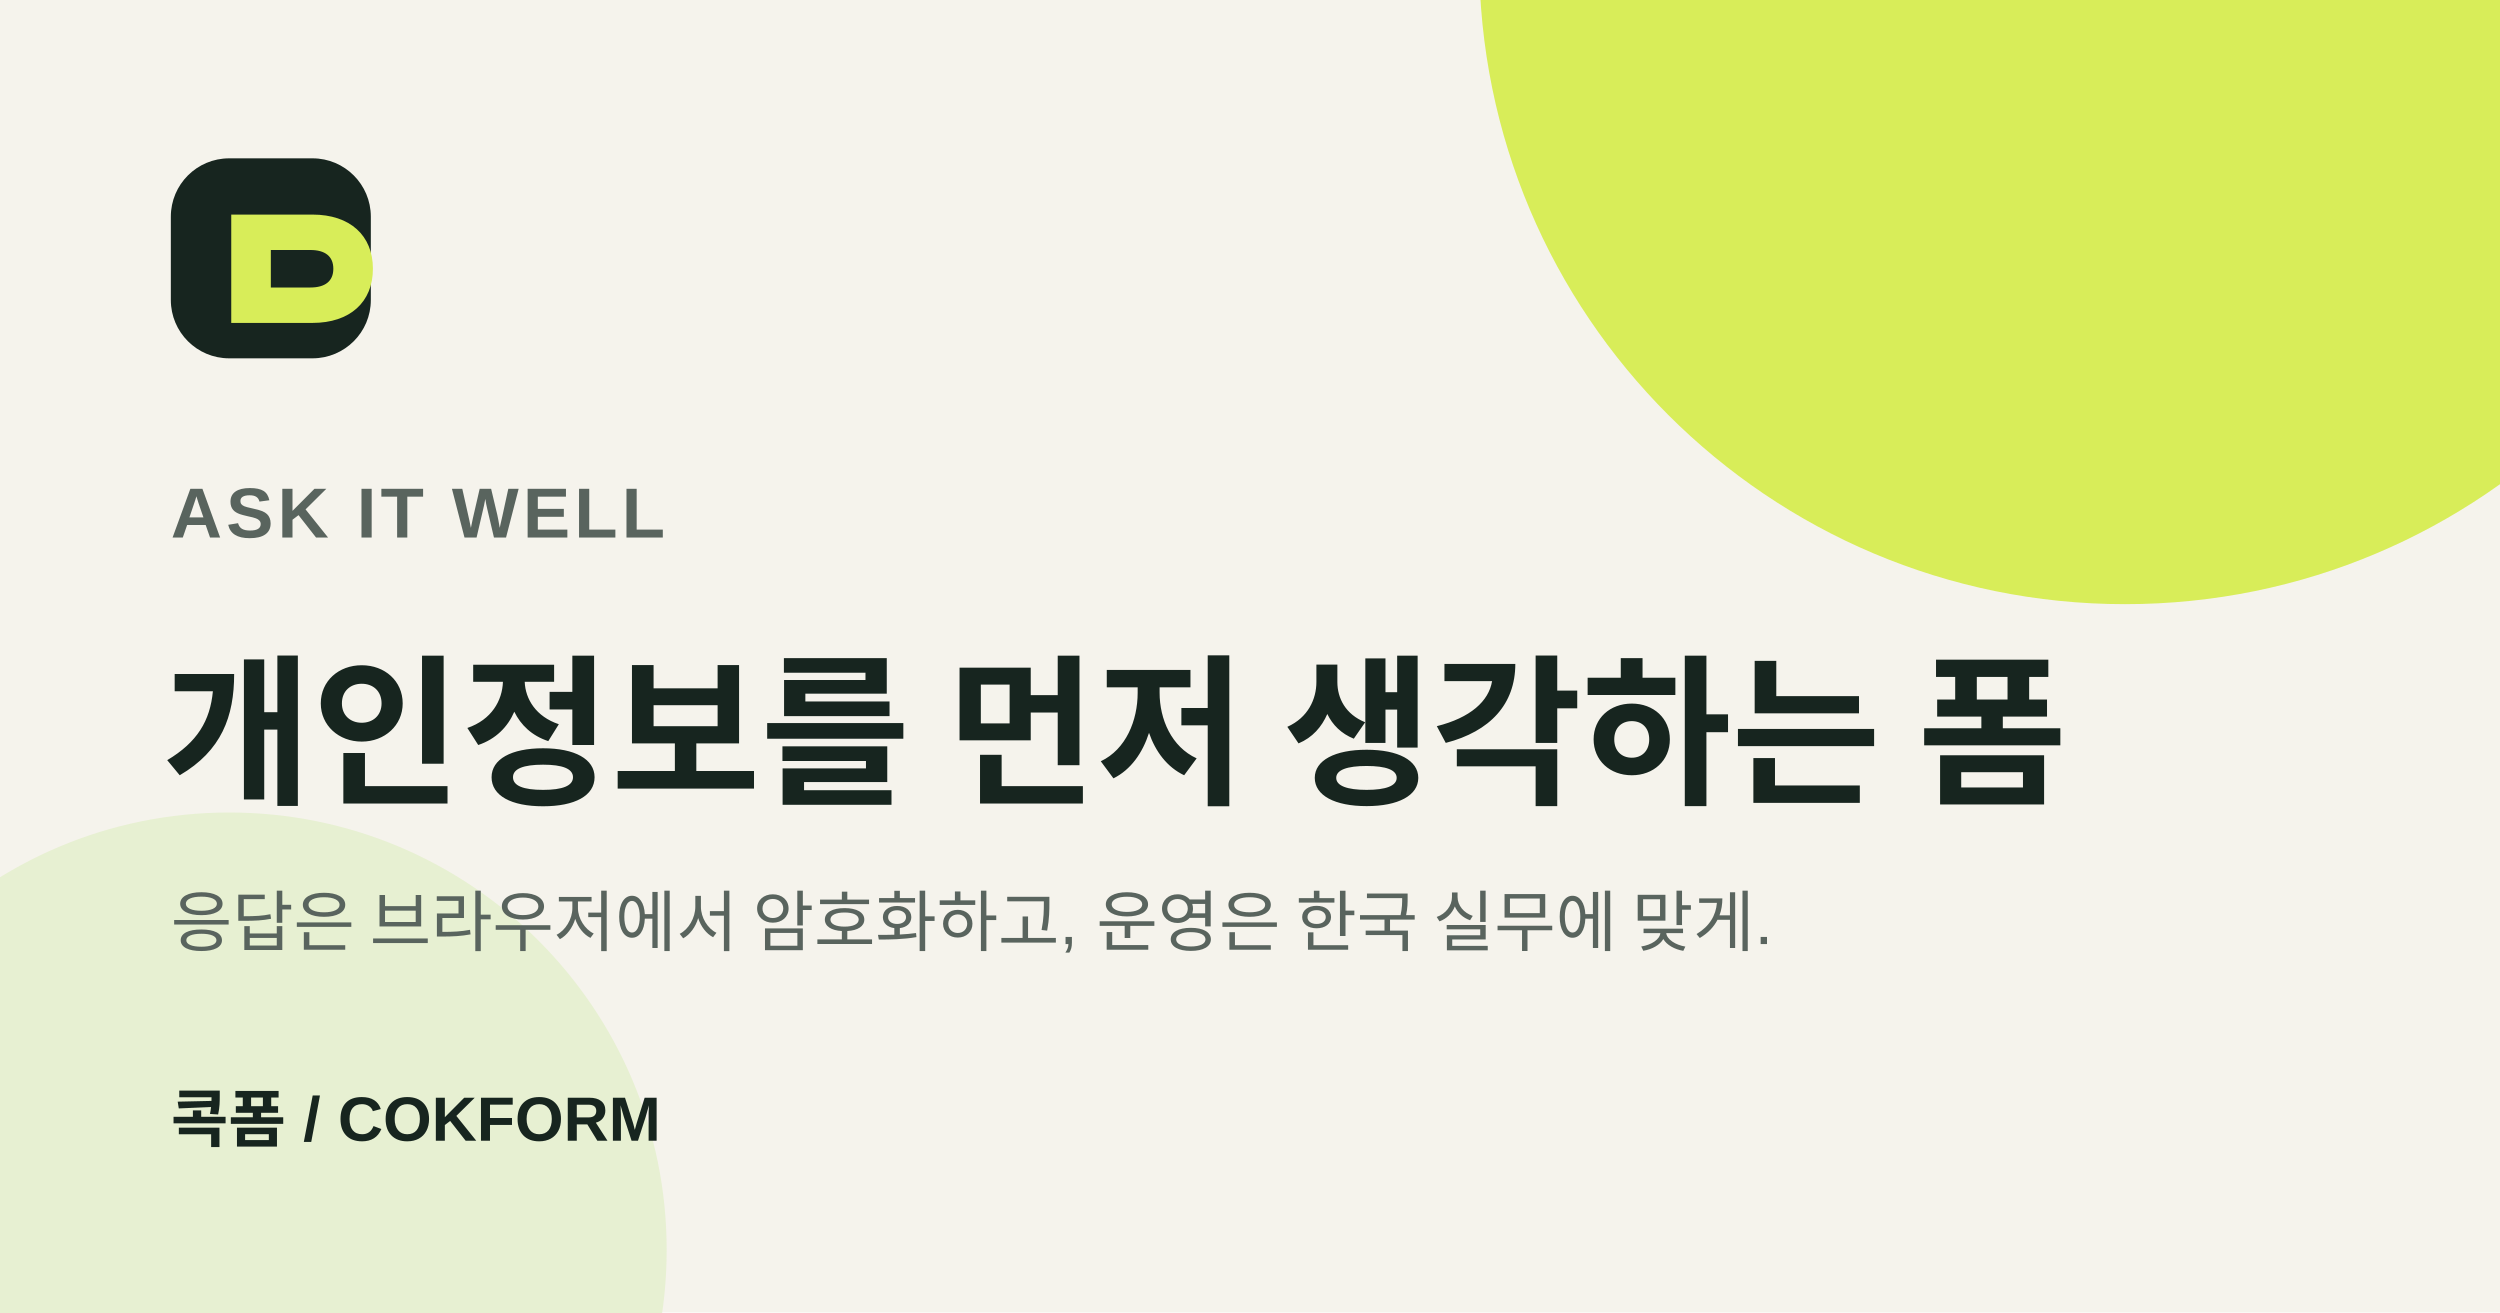
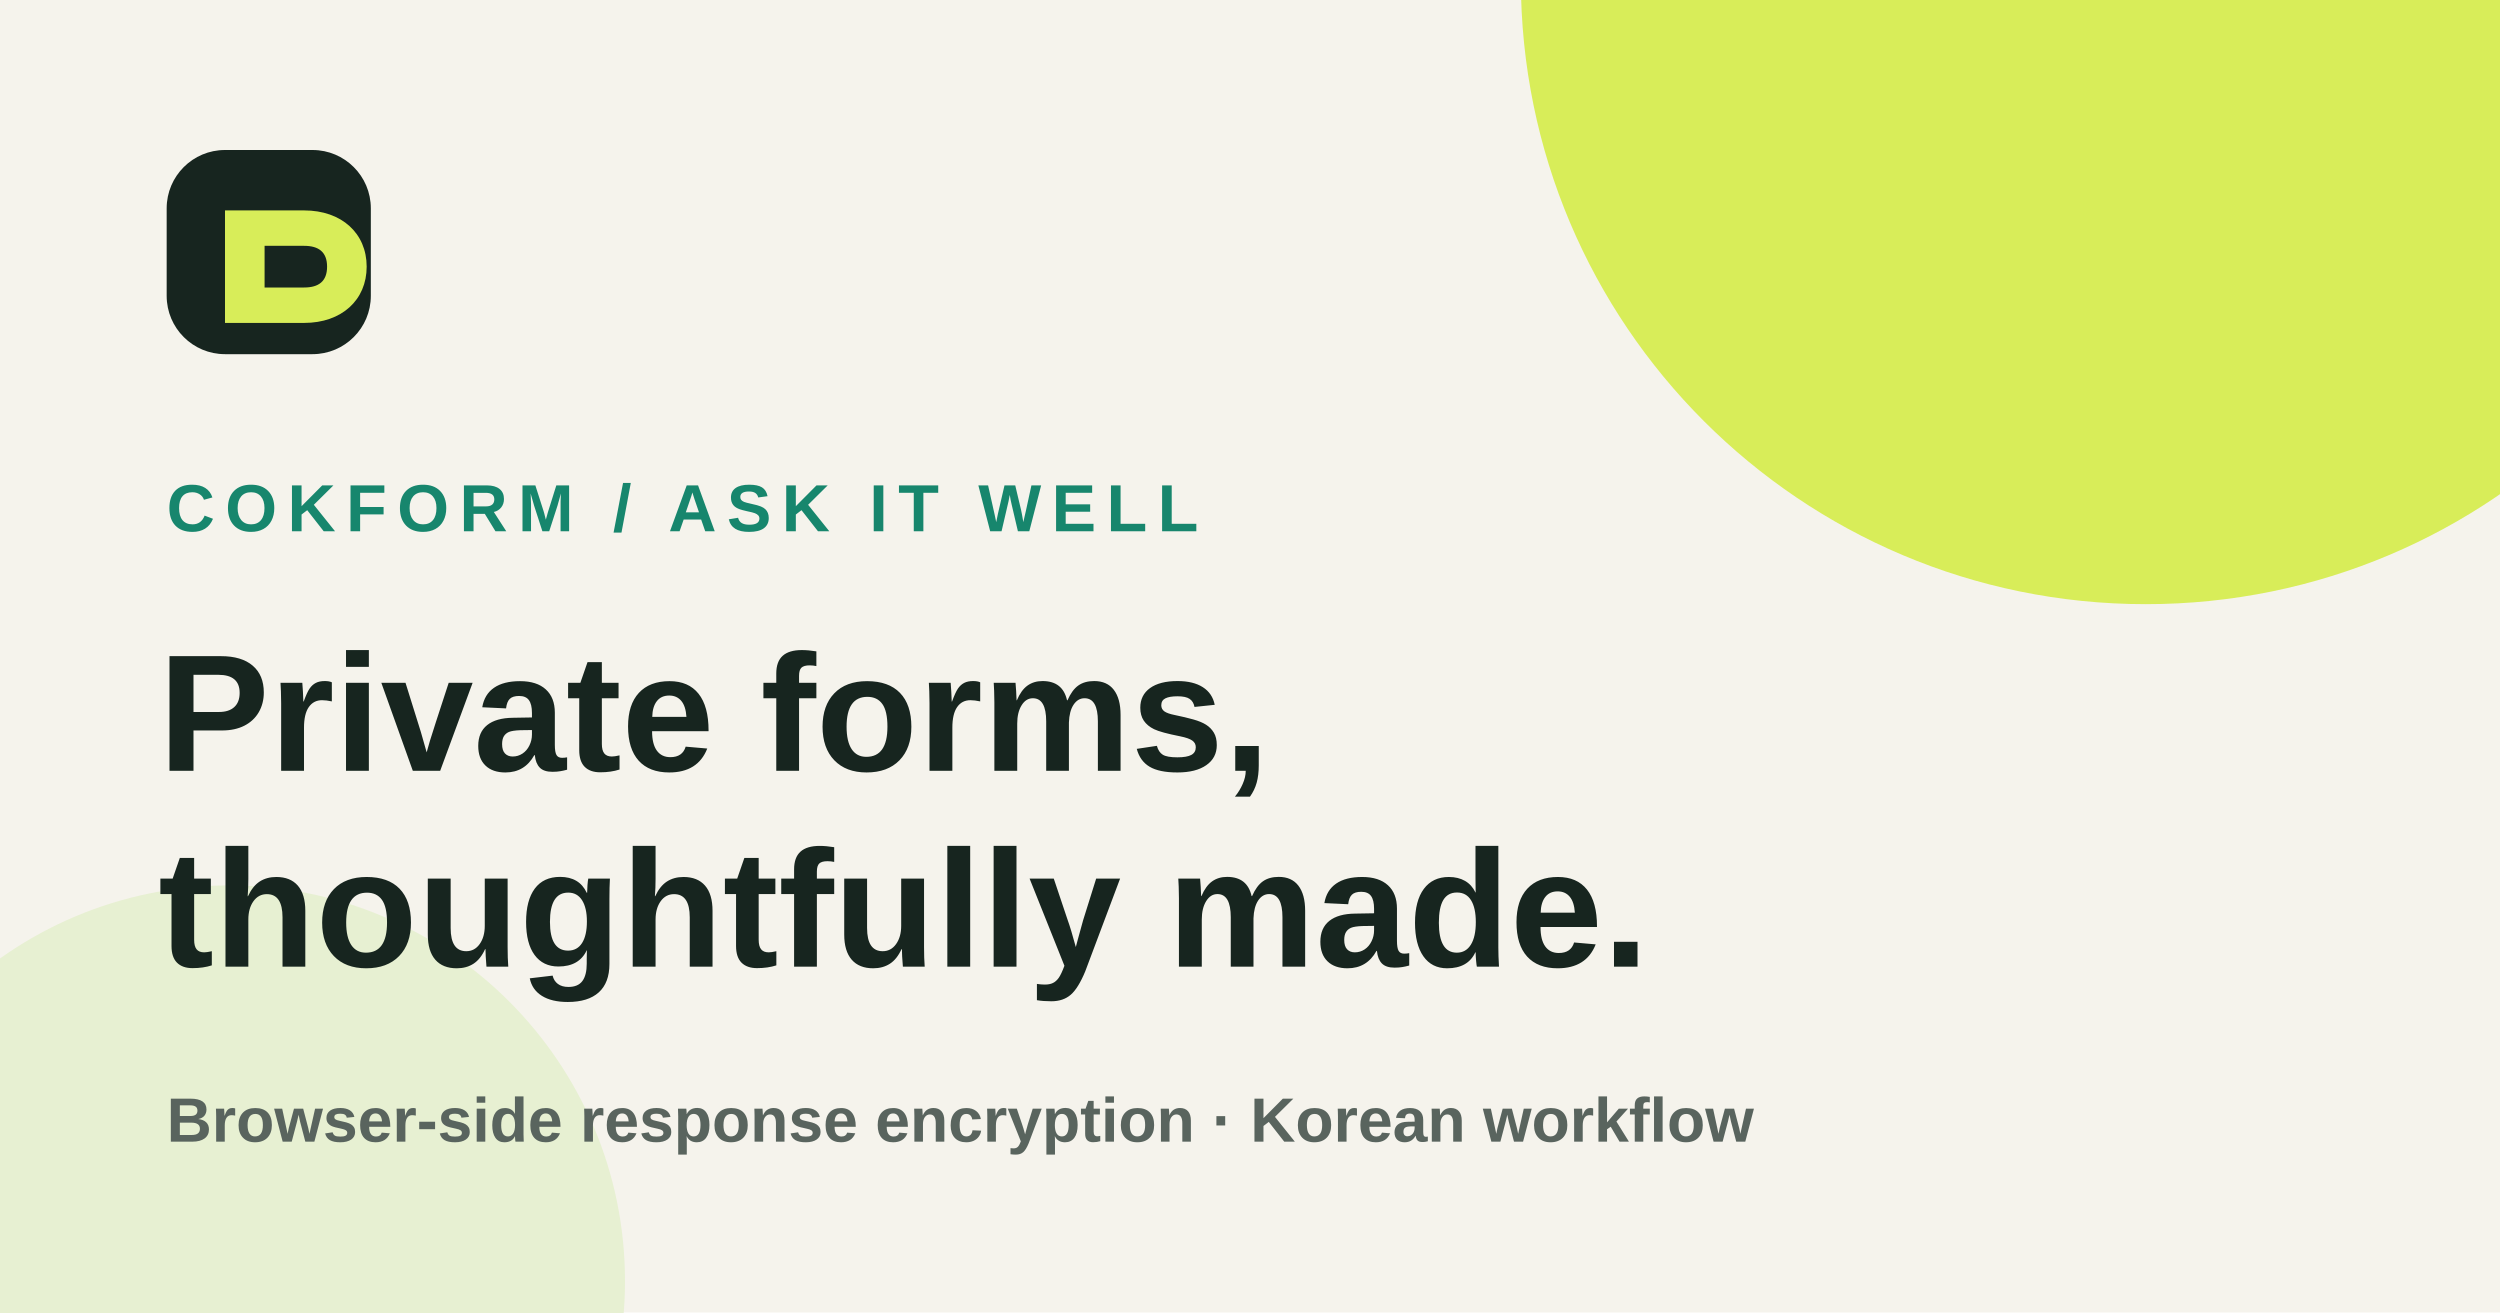
<svg xmlns="http://www.w3.org/2000/svg" width="1200" height="630" viewBox="0 0 1200 630" role="img" aria-labelledby="title desc">
  <rect width="1200" height="630" fill="#F5F3EC" />
-   <circle cx="1020" cy="-20" r="310" fill="#D8ED59" />
-   <circle cx="110" cy="600" r="210" fill="#E7F0D2" />
-   <rect x="82" y="76" width="96" height="96" rx="28" fill="#17251F" />
-   <path d="M111 103h39c18 0 29 10 29 26s-11 26-29 26h-39v-52Zm19 17v18h19c7 0 11-3 11-9s-4-9-11-9h-19Z" fill="#D8ED59" />
-   <text x="82" y="258" font-family="Pretendard, Arial, sans-serif" font-size="34" font-weight="700" fill="#59645E" letter-spacing="2">ASK IT WELL</text>
-   <text x="78" y="380" font-family="Pretendard, Arial, sans-serif" font-size="78" font-weight="800" fill="#17251F">개인정보를 먼저 생각하는 폼</text>
-   <text x="82" y="454" font-family="Pretendard, Arial, sans-serif" font-size="32" font-weight="500" fill="#59645E">응답은 브라우저에서 암호화하고, 운영은 한국 실무에 맞게.</text>
-   <text x="82" y="548" font-family="Pretendard, Arial, sans-serif" font-size="30" font-weight="800" fill="#17251F">콕폼 / COKFORM</text>
+   <circle cx="1030" cy="-10" r="300" fill="#D8ED59" />
+   <circle cx="110" cy="615" r="190" fill="#E7F0D2" />
+   <rect x="80" y="72" width="98" height="98" rx="28" fill="#17251F" />
+   <path d="M108 101h38c18 0 30 11 30 27s-12 27-30 27h-38v-54Zm19 17v20h19c7 0 11-3 11-10s-4-10-11-10h-19Z" fill="#D8ED59" />
+   <text x="80" y="255" font-family="Arial, sans-serif" font-size="32" font-weight="700" fill="#17866D" letter-spacing="5">COKFORM / ASK IT WELL</text>
+   <text x="76" y="370" font-family="Arial, sans-serif" font-size="80" font-weight="800" fill="#17251F">Private forms,</text>
+   <text x="76" y="464" font-family="Arial, sans-serif" font-size="80" font-weight="800" fill="#17251F">thoughtfully made.</text>
+   <text x="80" y="548" font-family="Arial, sans-serif" font-size="30" font-weight="600" fill="#59645E">Browser-side response encryption · Korean workflow</text>
</svg>
